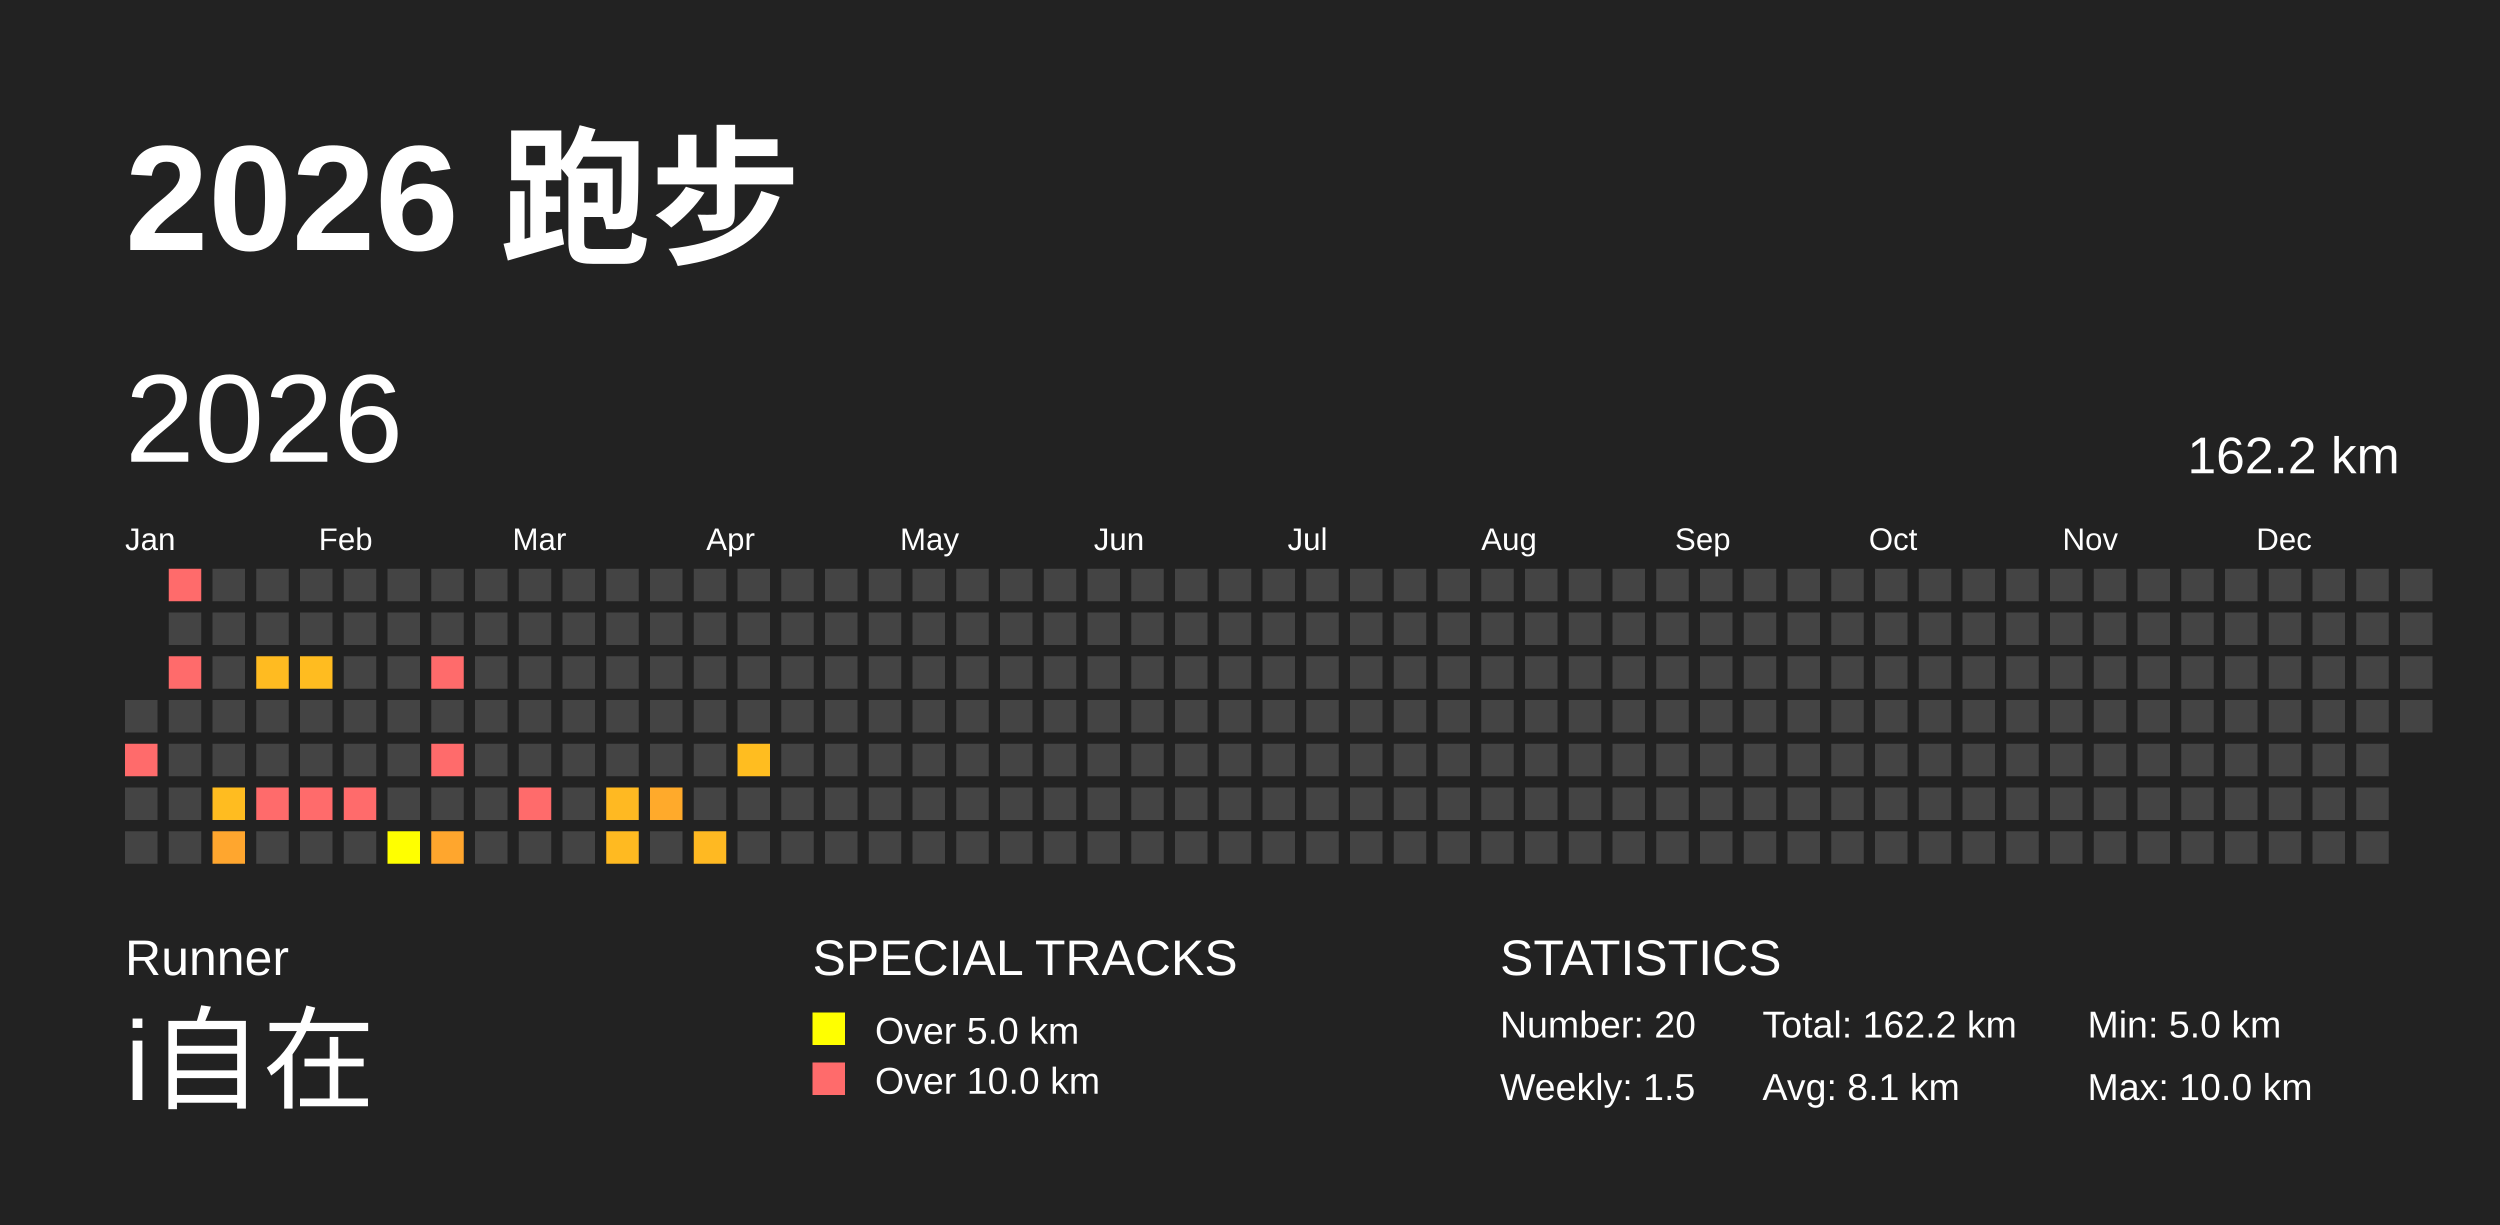
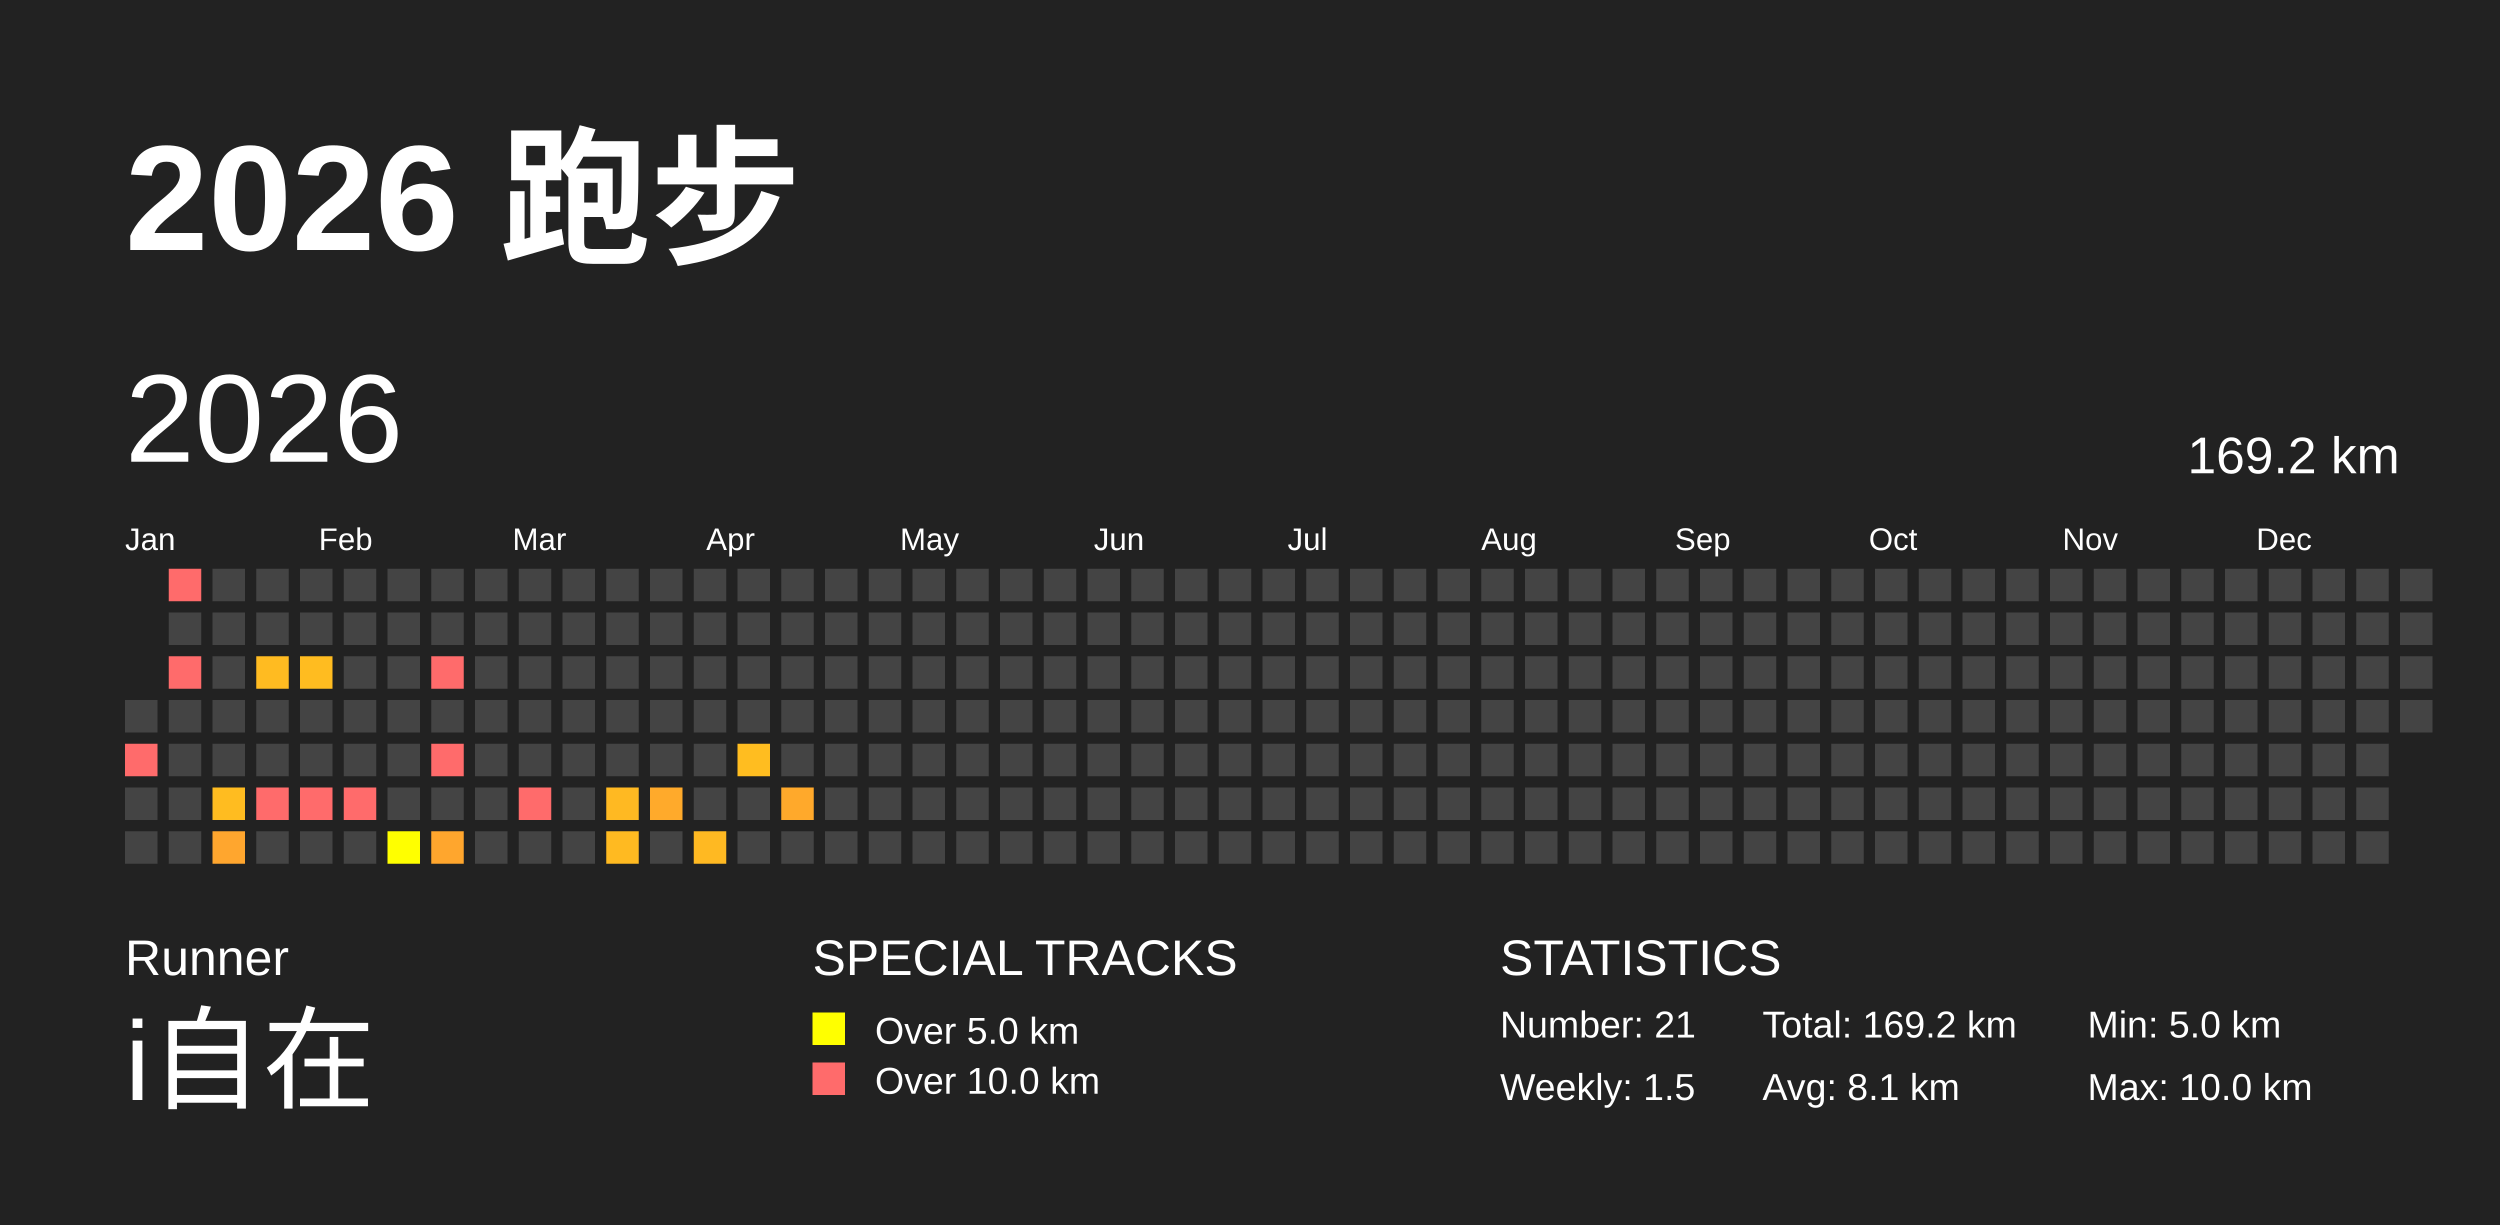
<svg xmlns="http://www.w3.org/2000/svg" baseProfile="full" height="98mm" version="1.1" viewBox="0,0,200,98" width="200mm">
  <defs />
  <rect fill="#222222" height="98" width="200" x="0" y="0" />
  <text fill="#FFFFFF" style="font-size:12px; font-family:Arial; font-weight:bold;" x="10" y="20">2026 跑步</text>
  <text fill="#FFFFFF" style="font-size:4px; font-family:Arial" x="10" y="78">Runner</text>
  <text fill="#FFFFFF" style="font-size:9px; font-family:Arial" x="10" y="88">i自在</text>
  <text fill="#FFFFFF" style="font-size:4px; font-family:Arial" x="65" y="78">SPECIAL TRACKS</text>
  <rect fill="#FFFF00" height="2.6" width="2.6" x="65" y="81" />
  <text fill="#FFFFFF" style="font-size:3px; font-family:Arial" x="70" y="83.5">Over 5.0 km</text>
  <rect fill="#FF6B6B" height="2.6" width="2.6" x="65" y="85" />
  <text fill="#FFFFFF" style="font-size:3px; font-family:Arial" x="70" y="87.5">Over 10.0 km</text>
  <text fill="#FFFFFF" style="font-size:4px; font-family:Arial" x="120" y="78">STATISTICS</text>
-   <text fill="#FFFFFF" style="font-size:3px; font-family:Arial" x="120" y="83">Number: 20</text>
+   <text fill="#FFFFFF" style="font-size:3px; font-family:Arial" x="120" y="83">Number: 21</text>
  <text fill="#FFFFFF" style="font-size:3px; font-family:Arial" x="120" y="88">Weekly: 1.5</text>
-   <text fill="#FFFFFF" style="font-size:3px; font-family:Arial" x="141" y="83">Total: 162.2 km</text>
+   <text fill="#FFFFFF" style="font-size:3px; font-family:Arial" x="141" y="83">Total: 169.2 km</text>
  <text fill="#FFFFFF" style="font-size:3px; font-family:Arial" x="141" y="88">Avg: 8.1 km</text>
  <text fill="#FFFFFF" style="font-size:3px; font-family:Arial" x="167" y="83">Min: 5.0 km</text>
  <text fill="#FFFFFF" style="font-size:3px; font-family:Arial" x="167" y="88">Max: 10.0 km</text>
  <text dominant-baseline="hanging" fill="#FFFFFF" style="font-size:10.0px; font-family:Arial;" x="10" y="30">2026</text>
-   <text dominant-baseline="hanging" fill="#FFFFFF" style="font-size:4.125px; font-family:Arial;" x="175" y="35">162.2 km</text>
+   <text dominant-baseline="hanging" fill="#FFFFFF" style="font-size:4.125px; font-family:Arial;" x="175" y="35">169.2 km</text>
  <text fill="#FFFFFF" style="font-size:2.5px; font-family:Arial" x="10.0" y="44">Jan</text>
  <text fill="#FFFFFF" style="font-size:2.5px; font-family:Arial" x="25.5" y="44">Feb</text>
  <text fill="#FFFFFF" style="font-size:2.5px; font-family:Arial" x="41.0" y="44">Mar</text>
  <text fill="#FFFFFF" style="font-size:2.5px; font-family:Arial" x="56.5" y="44">Apr</text>
  <text fill="#FFFFFF" style="font-size:2.5px; font-family:Arial" x="72.0" y="44">May</text>
  <text fill="#FFFFFF" style="font-size:2.5px; font-family:Arial" x="87.5" y="44">Jun</text>
  <text fill="#FFFFFF" style="font-size:2.5px; font-family:Arial" x="103.0" y="44">Jul</text>
  <text fill="#FFFFFF" style="font-size:2.5px; font-family:Arial" x="118.5" y="44">Aug</text>
  <text fill="#FFFFFF" style="font-size:2.5px; font-family:Arial" x="134.0" y="44">Sep</text>
  <text fill="#FFFFFF" style="font-size:2.5px; font-family:Arial" x="149.5" y="44">Oct</text>
  <text fill="#FFFFFF" style="font-size:2.5px; font-family:Arial" x="165.0" y="44">Nov</text>
  <text fill="#FFFFFF" style="font-size:2.5px; font-family:Arial" x="180.5" y="44">Dec</text>
  <rect fill="#444444" height="2.6" width="2.6" x="10.0" y="56.0" />
  <rect fill="#FF6B6B" height="2.6" width="2.6" x="10.0" y="59.5" />
  <rect fill="#444444" height="2.6" width="2.6" x="10.0" y="63.0" />
  <rect fill="#444444" height="2.6" width="2.6" x="10.0" y="66.5" />
  <rect fill="#FF6B6B" height="2.6" width="2.6" x="13.5" y="45.5" />
  <rect fill="#444444" height="2.6" width="2.6" x="13.5" y="49.0" />
  <rect fill="#FF6B6B" height="2.6" width="2.6" x="13.5" y="52.5" />
  <rect fill="#444444" height="2.6" width="2.6" x="13.5" y="56.0" />
  <rect fill="#444444" height="2.6" width="2.6" x="13.5" y="59.5" />
  <rect fill="#444444" height="2.6" width="2.6" x="13.5" y="63.0" />
  <rect fill="#444444" height="2.6" width="2.6" x="13.5" y="66.5" />
  <rect fill="#444444" height="2.6" width="2.6" x="17.0" y="45.5" />
  <rect fill="#444444" height="2.6" width="2.6" x="17.0" y="49.0" />
  <rect fill="#444444" height="2.6" width="2.6" x="17.0" y="52.5" />
  <rect fill="#444444" height="2.6" width="2.6" x="17.0" y="56.0" />
  <rect fill="#444444" height="2.6" width="2.6" x="17.0" y="59.5" />
  <rect fill="#ffbc20" height="2.6" width="2.6" x="17.0" y="63.0" />
  <rect fill="#ffa62e" height="2.6" width="2.6" x="17.0" y="66.5" />
  <rect fill="#444444" height="2.6" width="2.6" x="20.5" y="45.5" />
  <rect fill="#444444" height="2.6" width="2.6" x="20.5" y="49.0" />
  <rect fill="#ffbb21" height="2.6" width="2.6" x="20.5" y="52.5" />
  <rect fill="#444444" height="2.6" width="2.6" x="20.5" y="56.0" />
  <rect fill="#444444" height="2.6" width="2.6" x="20.5" y="59.5" />
  <rect fill="#FF6B6B" height="2.6" width="2.6" x="20.5" y="63.0" />
  <rect fill="#444444" height="2.6" width="2.6" x="20.5" y="66.5" />
  <rect fill="#444444" height="2.6" width="2.6" x="24.0" y="45.5" />
  <rect fill="#444444" height="2.6" width="2.6" x="24.0" y="49.0" />
  <rect fill="#ffbc20" height="2.6" width="2.6" x="24.0" y="52.5" />
  <rect fill="#444444" height="2.6" width="2.6" x="24.0" y="56.0" />
  <rect fill="#444444" height="2.6" width="2.6" x="24.0" y="59.5" />
  <rect fill="#FF6B6B" height="2.6" width="2.6" x="24.0" y="63.0" />
  <rect fill="#444444" height="2.6" width="2.6" x="24.0" y="66.5" />
  <rect fill="#444444" height="2.6" width="2.6" x="27.5" y="45.5" />
  <rect fill="#444444" height="2.6" width="2.6" x="27.5" y="49.0" />
  <rect fill="#444444" height="2.6" width="2.6" x="27.5" y="52.5" />
  <rect fill="#444444" height="2.6" width="2.6" x="27.5" y="56.0" />
  <rect fill="#444444" height="2.6" width="2.6" x="27.5" y="59.5" />
  <rect fill="#FF6B6B" height="2.6" width="2.6" x="27.5" y="63.0" />
  <rect fill="#444444" height="2.6" width="2.6" x="27.5" y="66.5" />
  <rect fill="#444444" height="2.6" width="2.6" x="31.0" y="45.5" />
  <rect fill="#444444" height="2.6" width="2.6" x="31.0" y="49.0" />
  <rect fill="#444444" height="2.6" width="2.6" x="31.0" y="52.5" />
  <rect fill="#444444" height="2.6" width="2.6" x="31.0" y="56.0" />
  <rect fill="#444444" height="2.6" width="2.6" x="31.0" y="59.5" />
  <rect fill="#444444" height="2.6" width="2.6" x="31.0" y="63.0" />
  <rect fill="#ffff00" height="2.6" width="2.6" x="31.0" y="66.5" />
  <rect fill="#444444" height="2.6" width="2.6" x="34.5" y="45.5" />
  <rect fill="#444444" height="2.6" width="2.6" x="34.5" y="49.0" />
  <rect fill="#FF6B6B" height="2.6" width="2.6" x="34.5" y="52.5" />
  <rect fill="#444444" height="2.6" width="2.6" x="34.5" y="56.0" />
  <rect fill="#FF6B6B" height="2.6" width="2.6" x="34.5" y="59.5" />
  <rect fill="#444444" height="2.6" width="2.6" x="34.5" y="63.0" />
  <rect fill="#ffa62d" height="2.6" width="2.6" x="34.5" y="66.5" />
  <rect fill="#444444" height="2.6" width="2.6" x="38.0" y="45.5" />
  <rect fill="#444444" height="2.6" width="2.6" x="38.0" y="49.0" />
  <rect fill="#444444" height="2.6" width="2.6" x="38.0" y="52.5" />
  <rect fill="#444444" height="2.6" width="2.6" x="38.0" y="56.0" />
  <rect fill="#444444" height="2.6" width="2.6" x="38.0" y="59.5" />
  <rect fill="#444444" height="2.6" width="2.6" x="38.0" y="63.0" />
  <rect fill="#444444" height="2.6" width="2.6" x="38.0" y="66.5" />
  <rect fill="#444444" height="2.6" width="2.6" x="41.5" y="45.5" />
  <rect fill="#444444" height="2.6" width="2.6" x="41.5" y="49.0" />
  <rect fill="#444444" height="2.6" width="2.6" x="41.5" y="52.5" />
  <rect fill="#444444" height="2.6" width="2.6" x="41.5" y="56.0" />
  <rect fill="#444444" height="2.6" width="2.6" x="41.5" y="59.5" />
  <rect fill="#FF6B6B" height="2.6" width="2.6" x="41.5" y="63.0" />
  <rect fill="#444444" height="2.6" width="2.6" x="41.5" y="66.5" />
  <rect fill="#444444" height="2.6" width="2.6" x="45.0" y="45.5" />
  <rect fill="#444444" height="2.6" width="2.6" x="45.0" y="49.0" />
  <rect fill="#444444" height="2.6" width="2.6" x="45.0" y="52.5" />
  <rect fill="#444444" height="2.6" width="2.6" x="45.0" y="56.0" />
  <rect fill="#444444" height="2.6" width="2.6" x="45.0" y="59.5" />
  <rect fill="#444444" height="2.6" width="2.6" x="45.0" y="63.0" />
  <rect fill="#444444" height="2.6" width="2.6" x="45.0" y="66.5" />
  <rect fill="#444444" height="2.6" width="2.6" x="48.5" y="45.5" />
  <rect fill="#444444" height="2.6" width="2.6" x="48.5" y="49.0" />
  <rect fill="#444444" height="2.6" width="2.6" x="48.5" y="52.5" />
  <rect fill="#444444" height="2.6" width="2.6" x="48.5" y="56.0" />
  <rect fill="#444444" height="2.6" width="2.6" x="48.5" y="59.5" />
  <rect fill="#ffb922" height="2.6" width="2.6" x="48.5" y="63.0" />
  <rect fill="#ffba21" height="2.6" width="2.6" x="48.5" y="66.5" />
  <rect fill="#444444" height="2.6" width="2.6" x="52.0" y="45.5" />
  <rect fill="#444444" height="2.6" width="2.6" x="52.0" y="49.0" />
  <rect fill="#444444" height="2.6" width="2.6" x="52.0" y="52.5" />
  <rect fill="#444444" height="2.6" width="2.6" x="52.0" y="56.0" />
  <rect fill="#444444" height="2.6" width="2.6" x="52.0" y="59.5" />
  <rect fill="#ffaa2b" height="2.6" width="2.6" x="52.0" y="63.0" />
  <rect fill="#444444" height="2.6" width="2.6" x="52.0" y="66.5" />
  <rect fill="#444444" height="2.6" width="2.6" x="55.5" y="45.5" />
  <rect fill="#444444" height="2.6" width="2.6" x="55.5" y="49.0" />
  <rect fill="#444444" height="2.6" width="2.6" x="55.5" y="52.5" />
  <rect fill="#444444" height="2.6" width="2.6" x="55.5" y="56.0" />
  <rect fill="#444444" height="2.6" width="2.6" x="55.5" y="59.5" />
  <rect fill="#444444" height="2.6" width="2.6" x="55.5" y="63.0" />
  <rect fill="#ffb922" height="2.6" width="2.6" x="55.5" y="66.5" />
  <rect fill="#444444" height="2.6" width="2.6" x="59.0" y="45.5" />
  <rect fill="#444444" height="2.6" width="2.6" x="59.0" y="49.0" />
  <rect fill="#444444" height="2.6" width="2.6" x="59.0" y="52.5" />
  <rect fill="#444444" height="2.6" width="2.6" x="59.0" y="56.0" />
  <rect fill="#ffbd20" height="2.6" width="2.6" x="59.0" y="59.5" />
  <rect fill="#444444" height="2.6" width="2.6" x="59.0" y="63.0" />
  <rect fill="#444444" height="2.6" width="2.6" x="59.0" y="66.5" />
  <rect fill="#444444" height="2.6" width="2.6" x="62.5" y="45.5" />
  <rect fill="#444444" height="2.6" width="2.6" x="62.5" y="49.0" />
  <rect fill="#444444" height="2.6" width="2.6" x="62.5" y="52.5" />
  <rect fill="#444444" height="2.6" width="2.6" x="62.5" y="56.0" />
  <rect fill="#444444" height="2.6" width="2.6" x="62.5" y="59.5" />
-   <rect fill="#444444" height="2.6" width="2.6" x="62.5" y="63.0" />
+   <rect fill="#ffa92b" height="2.6" width="2.6" x="62.5" y="63.0" />
  <rect fill="#444444" height="2.6" width="2.6" x="62.5" y="66.5" />
  <rect fill="#444444" height="2.6" width="2.6" x="66.0" y="45.5" />
  <rect fill="#444444" height="2.6" width="2.6" x="66.0" y="49.0" />
  <rect fill="#444444" height="2.6" width="2.6" x="66.0" y="52.5" />
  <rect fill="#444444" height="2.6" width="2.6" x="66.0" y="56.0" />
  <rect fill="#444444" height="2.6" width="2.6" x="66.0" y="59.5" />
  <rect fill="#444444" height="2.6" width="2.6" x="66.0" y="63.0" />
  <rect fill="#444444" height="2.6" width="2.6" x="66.0" y="66.5" />
  <rect fill="#444444" height="2.6" width="2.6" x="69.5" y="45.5" />
  <rect fill="#444444" height="2.6" width="2.6" x="69.5" y="49.0" />
  <rect fill="#444444" height="2.6" width="2.6" x="69.5" y="52.5" />
  <rect fill="#444444" height="2.6" width="2.6" x="69.5" y="56.0" />
  <rect fill="#444444" height="2.6" width="2.6" x="69.5" y="59.5" />
  <rect fill="#444444" height="2.6" width="2.6" x="69.5" y="63.0" />
  <rect fill="#444444" height="2.6" width="2.6" x="69.5" y="66.5" />
  <rect fill="#444444" height="2.6" width="2.6" x="73.0" y="45.5" />
  <rect fill="#444444" height="2.6" width="2.6" x="73.0" y="49.0" />
  <rect fill="#444444" height="2.6" width="2.6" x="73.0" y="52.5" />
  <rect fill="#444444" height="2.6" width="2.6" x="73.0" y="56.0" />
  <rect fill="#444444" height="2.6" width="2.6" x="73.0" y="59.5" />
  <rect fill="#444444" height="2.6" width="2.6" x="73.0" y="63.0" />
  <rect fill="#444444" height="2.6" width="2.6" x="73.0" y="66.5" />
  <rect fill="#444444" height="2.6" width="2.6" x="76.5" y="45.5" />
  <rect fill="#444444" height="2.6" width="2.6" x="76.5" y="49.0" />
  <rect fill="#444444" height="2.6" width="2.6" x="76.5" y="52.5" />
  <rect fill="#444444" height="2.6" width="2.6" x="76.5" y="56.0" />
  <rect fill="#444444" height="2.6" width="2.6" x="76.5" y="59.5" />
  <rect fill="#444444" height="2.6" width="2.6" x="76.5" y="63.0" />
  <rect fill="#444444" height="2.6" width="2.6" x="76.5" y="66.5" />
  <rect fill="#444444" height="2.6" width="2.6" x="80.0" y="45.5" />
  <rect fill="#444444" height="2.6" width="2.6" x="80.0" y="49.0" />
  <rect fill="#444444" height="2.6" width="2.6" x="80.0" y="52.5" />
  <rect fill="#444444" height="2.6" width="2.6" x="80.0" y="56.0" />
  <rect fill="#444444" height="2.6" width="2.6" x="80.0" y="59.5" />
  <rect fill="#444444" height="2.6" width="2.6" x="80.0" y="63.0" />
  <rect fill="#444444" height="2.6" width="2.6" x="80.0" y="66.5" />
  <rect fill="#444444" height="2.6" width="2.6" x="83.5" y="45.5" />
  <rect fill="#444444" height="2.6" width="2.6" x="83.5" y="49.0" />
  <rect fill="#444444" height="2.6" width="2.6" x="83.5" y="52.5" />
  <rect fill="#444444" height="2.6" width="2.6" x="83.5" y="56.0" />
  <rect fill="#444444" height="2.6" width="2.6" x="83.5" y="59.5" />
  <rect fill="#444444" height="2.6" width="2.6" x="83.5" y="63.0" />
  <rect fill="#444444" height="2.6" width="2.6" x="83.5" y="66.5" />
  <rect fill="#444444" height="2.6" width="2.6" x="87.0" y="45.5" />
  <rect fill="#444444" height="2.6" width="2.6" x="87.0" y="49.0" />
  <rect fill="#444444" height="2.6" width="2.6" x="87.0" y="52.5" />
  <rect fill="#444444" height="2.6" width="2.6" x="87.0" y="56.0" />
  <rect fill="#444444" height="2.6" width="2.6" x="87.0" y="59.5" />
  <rect fill="#444444" height="2.6" width="2.6" x="87.0" y="63.0" />
  <rect fill="#444444" height="2.6" width="2.6" x="87.0" y="66.5" />
  <rect fill="#444444" height="2.6" width="2.6" x="90.5" y="45.5" />
  <rect fill="#444444" height="2.6" width="2.6" x="90.5" y="49.0" />
  <rect fill="#444444" height="2.6" width="2.6" x="90.5" y="52.5" />
  <rect fill="#444444" height="2.6" width="2.6" x="90.5" y="56.0" />
  <rect fill="#444444" height="2.6" width="2.6" x="90.5" y="59.5" />
  <rect fill="#444444" height="2.6" width="2.6" x="90.5" y="63.0" />
  <rect fill="#444444" height="2.6" width="2.6" x="90.5" y="66.5" />
  <rect fill="#444444" height="2.6" width="2.6" x="94.0" y="45.5" />
  <rect fill="#444444" height="2.6" width="2.6" x="94.0" y="49.0" />
  <rect fill="#444444" height="2.6" width="2.6" x="94.0" y="52.5" />
  <rect fill="#444444" height="2.6" width="2.6" x="94.0" y="56.0" />
  <rect fill="#444444" height="2.6" width="2.6" x="94.0" y="59.5" />
  <rect fill="#444444" height="2.6" width="2.6" x="94.0" y="63.0" />
  <rect fill="#444444" height="2.6" width="2.6" x="94.0" y="66.5" />
  <rect fill="#444444" height="2.6" width="2.6" x="97.5" y="45.5" />
  <rect fill="#444444" height="2.6" width="2.6" x="97.5" y="49.0" />
  <rect fill="#444444" height="2.6" width="2.6" x="97.5" y="52.5" />
  <rect fill="#444444" height="2.6" width="2.6" x="97.5" y="56.0" />
  <rect fill="#444444" height="2.6" width="2.6" x="97.5" y="59.5" />
  <rect fill="#444444" height="2.6" width="2.6" x="97.5" y="63.0" />
  <rect fill="#444444" height="2.6" width="2.6" x="97.5" y="66.5" />
  <rect fill="#444444" height="2.6" width="2.6" x="101.0" y="45.5" />
  <rect fill="#444444" height="2.6" width="2.6" x="101.0" y="49.0" />
  <rect fill="#444444" height="2.6" width="2.6" x="101.0" y="52.5" />
  <rect fill="#444444" height="2.6" width="2.6" x="101.0" y="56.0" />
  <rect fill="#444444" height="2.6" width="2.6" x="101.0" y="59.5" />
  <rect fill="#444444" height="2.6" width="2.6" x="101.0" y="63.0" />
  <rect fill="#444444" height="2.6" width="2.6" x="101.0" y="66.5" />
  <rect fill="#444444" height="2.6" width="2.6" x="104.5" y="45.5" />
  <rect fill="#444444" height="2.6" width="2.6" x="104.5" y="49.0" />
  <rect fill="#444444" height="2.6" width="2.6" x="104.5" y="52.5" />
  <rect fill="#444444" height="2.6" width="2.6" x="104.5" y="56.0" />
  <rect fill="#444444" height="2.6" width="2.6" x="104.5" y="59.5" />
  <rect fill="#444444" height="2.6" width="2.6" x="104.5" y="63.0" />
  <rect fill="#444444" height="2.6" width="2.6" x="104.5" y="66.5" />
  <rect fill="#444444" height="2.6" width="2.6" x="108.0" y="45.5" />
  <rect fill="#444444" height="2.6" width="2.6" x="108.0" y="49.0" />
  <rect fill="#444444" height="2.6" width="2.6" x="108.0" y="52.5" />
  <rect fill="#444444" height="2.6" width="2.6" x="108.0" y="56.0" />
  <rect fill="#444444" height="2.6" width="2.6" x="108.0" y="59.5" />
  <rect fill="#444444" height="2.6" width="2.6" x="108.0" y="63.0" />
  <rect fill="#444444" height="2.6" width="2.6" x="108.0" y="66.5" />
  <rect fill="#444444" height="2.6" width="2.6" x="111.5" y="45.5" />
  <rect fill="#444444" height="2.6" width="2.6" x="111.5" y="49.0" />
  <rect fill="#444444" height="2.6" width="2.6" x="111.5" y="52.5" />
  <rect fill="#444444" height="2.6" width="2.6" x="111.5" y="56.0" />
  <rect fill="#444444" height="2.6" width="2.6" x="111.5" y="59.5" />
  <rect fill="#444444" height="2.6" width="2.6" x="111.5" y="63.0" />
  <rect fill="#444444" height="2.6" width="2.6" x="111.5" y="66.5" />
  <rect fill="#444444" height="2.6" width="2.6" x="115.0" y="45.5" />
  <rect fill="#444444" height="2.6" width="2.6" x="115.0" y="49.0" />
  <rect fill="#444444" height="2.6" width="2.6" x="115.0" y="52.5" />
  <rect fill="#444444" height="2.6" width="2.6" x="115.0" y="56.0" />
  <rect fill="#444444" height="2.6" width="2.6" x="115.0" y="59.5" />
  <rect fill="#444444" height="2.6" width="2.6" x="115.0" y="63.0" />
  <rect fill="#444444" height="2.6" width="2.6" x="115.0" y="66.5" />
  <rect fill="#444444" height="2.6" width="2.6" x="118.5" y="45.5" />
  <rect fill="#444444" height="2.6" width="2.6" x="118.5" y="49.0" />
  <rect fill="#444444" height="2.6" width="2.6" x="118.5" y="52.5" />
  <rect fill="#444444" height="2.6" width="2.6" x="118.5" y="56.0" />
  <rect fill="#444444" height="2.6" width="2.6" x="118.5" y="59.5" />
  <rect fill="#444444" height="2.6" width="2.6" x="118.5" y="63.0" />
  <rect fill="#444444" height="2.6" width="2.6" x="118.5" y="66.5" />
  <rect fill="#444444" height="2.6" width="2.6" x="122.0" y="45.5" />
  <rect fill="#444444" height="2.6" width="2.6" x="122.0" y="49.0" />
  <rect fill="#444444" height="2.6" width="2.6" x="122.0" y="52.5" />
  <rect fill="#444444" height="2.6" width="2.6" x="122.0" y="56.0" />
  <rect fill="#444444" height="2.6" width="2.6" x="122.0" y="59.5" />
  <rect fill="#444444" height="2.6" width="2.6" x="122.0" y="63.0" />
  <rect fill="#444444" height="2.6" width="2.6" x="122.0" y="66.5" />
  <rect fill="#444444" height="2.6" width="2.6" x="125.5" y="45.5" />
  <rect fill="#444444" height="2.6" width="2.6" x="125.5" y="49.0" />
  <rect fill="#444444" height="2.6" width="2.6" x="125.5" y="52.5" />
  <rect fill="#444444" height="2.6" width="2.6" x="125.5" y="56.0" />
  <rect fill="#444444" height="2.6" width="2.6" x="125.5" y="59.5" />
  <rect fill="#444444" height="2.6" width="2.6" x="125.5" y="63.0" />
  <rect fill="#444444" height="2.6" width="2.6" x="125.5" y="66.5" />
  <rect fill="#444444" height="2.6" width="2.6" x="129.0" y="45.5" />
  <rect fill="#444444" height="2.6" width="2.6" x="129.0" y="49.0" />
  <rect fill="#444444" height="2.6" width="2.6" x="129.0" y="52.5" />
  <rect fill="#444444" height="2.6" width="2.6" x="129.0" y="56.0" />
  <rect fill="#444444" height="2.6" width="2.6" x="129.0" y="59.5" />
  <rect fill="#444444" height="2.6" width="2.6" x="129.0" y="63.0" />
  <rect fill="#444444" height="2.6" width="2.6" x="129.0" y="66.5" />
  <rect fill="#444444" height="2.6" width="2.6" x="132.5" y="45.5" />
  <rect fill="#444444" height="2.6" width="2.6" x="132.5" y="49.0" />
  <rect fill="#444444" height="2.6" width="2.6" x="132.5" y="52.5" />
  <rect fill="#444444" height="2.6" width="2.6" x="132.5" y="56.0" />
  <rect fill="#444444" height="2.6" width="2.6" x="132.5" y="59.5" />
  <rect fill="#444444" height="2.6" width="2.6" x="132.5" y="63.0" />
  <rect fill="#444444" height="2.6" width="2.6" x="132.5" y="66.5" />
  <rect fill="#444444" height="2.6" width="2.6" x="136.0" y="45.5" />
  <rect fill="#444444" height="2.6" width="2.6" x="136.0" y="49.0" />
  <rect fill="#444444" height="2.6" width="2.6" x="136.0" y="52.5" />
  <rect fill="#444444" height="2.6" width="2.6" x="136.0" y="56.0" />
  <rect fill="#444444" height="2.6" width="2.6" x="136.0" y="59.5" />
  <rect fill="#444444" height="2.6" width="2.6" x="136.0" y="63.0" />
  <rect fill="#444444" height="2.6" width="2.6" x="136.0" y="66.5" />
  <rect fill="#444444" height="2.6" width="2.6" x="139.5" y="45.5" />
  <rect fill="#444444" height="2.6" width="2.6" x="139.5" y="49.0" />
  <rect fill="#444444" height="2.6" width="2.6" x="139.5" y="52.5" />
  <rect fill="#444444" height="2.6" width="2.6" x="139.5" y="56.0" />
  <rect fill="#444444" height="2.6" width="2.6" x="139.5" y="59.5" />
  <rect fill="#444444" height="2.6" width="2.6" x="139.5" y="63.0" />
  <rect fill="#444444" height="2.6" width="2.6" x="139.5" y="66.5" />
  <rect fill="#444444" height="2.6" width="2.6" x="143.0" y="45.5" />
  <rect fill="#444444" height="2.6" width="2.6" x="143.0" y="49.0" />
  <rect fill="#444444" height="2.6" width="2.6" x="143.0" y="52.5" />
  <rect fill="#444444" height="2.6" width="2.6" x="143.0" y="56.0" />
  <rect fill="#444444" height="2.6" width="2.6" x="143.0" y="59.5" />
  <rect fill="#444444" height="2.6" width="2.6" x="143.0" y="63.0" />
  <rect fill="#444444" height="2.6" width="2.6" x="143.0" y="66.5" />
  <rect fill="#444444" height="2.6" width="2.6" x="146.5" y="45.5" />
  <rect fill="#444444" height="2.6" width="2.6" x="146.5" y="49.0" />
  <rect fill="#444444" height="2.6" width="2.6" x="146.5" y="52.5" />
  <rect fill="#444444" height="2.6" width="2.6" x="146.5" y="56.0" />
  <rect fill="#444444" height="2.6" width="2.6" x="146.5" y="59.5" />
  <rect fill="#444444" height="2.6" width="2.6" x="146.5" y="63.0" />
  <rect fill="#444444" height="2.6" width="2.6" x="146.5" y="66.5" />
  <rect fill="#444444" height="2.6" width="2.6" x="150.0" y="45.5" />
  <rect fill="#444444" height="2.6" width="2.6" x="150.0" y="49.0" />
  <rect fill="#444444" height="2.6" width="2.6" x="150.0" y="52.5" />
  <rect fill="#444444" height="2.6" width="2.6" x="150.0" y="56.0" />
  <rect fill="#444444" height="2.6" width="2.6" x="150.0" y="59.5" />
  <rect fill="#444444" height="2.6" width="2.6" x="150.0" y="63.0" />
  <rect fill="#444444" height="2.6" width="2.6" x="150.0" y="66.5" />
  <rect fill="#444444" height="2.6" width="2.6" x="153.5" y="45.5" />
  <rect fill="#444444" height="2.6" width="2.6" x="153.5" y="49.0" />
  <rect fill="#444444" height="2.6" width="2.6" x="153.5" y="52.5" />
  <rect fill="#444444" height="2.6" width="2.6" x="153.5" y="56.0" />
  <rect fill="#444444" height="2.6" width="2.6" x="153.5" y="59.5" />
  <rect fill="#444444" height="2.6" width="2.6" x="153.5" y="63.0" />
  <rect fill="#444444" height="2.6" width="2.6" x="153.5" y="66.5" />
  <rect fill="#444444" height="2.6" width="2.6" x="157.0" y="45.5" />
  <rect fill="#444444" height="2.6" width="2.6" x="157.0" y="49.0" />
  <rect fill="#444444" height="2.6" width="2.6" x="157.0" y="52.5" />
  <rect fill="#444444" height="2.6" width="2.6" x="157.0" y="56.0" />
  <rect fill="#444444" height="2.6" width="2.6" x="157.0" y="59.5" />
  <rect fill="#444444" height="2.6" width="2.6" x="157.0" y="63.0" />
  <rect fill="#444444" height="2.6" width="2.6" x="157.0" y="66.5" />
  <rect fill="#444444" height="2.6" width="2.6" x="160.5" y="45.5" />
  <rect fill="#444444" height="2.6" width="2.6" x="160.5" y="49.0" />
  <rect fill="#444444" height="2.6" width="2.6" x="160.5" y="52.5" />
  <rect fill="#444444" height="2.6" width="2.6" x="160.5" y="56.0" />
  <rect fill="#444444" height="2.6" width="2.6" x="160.5" y="59.5" />
  <rect fill="#444444" height="2.6" width="2.6" x="160.5" y="63.0" />
  <rect fill="#444444" height="2.6" width="2.6" x="160.5" y="66.5" />
  <rect fill="#444444" height="2.6" width="2.6" x="164.0" y="45.5" />
  <rect fill="#444444" height="2.6" width="2.6" x="164.0" y="49.0" />
  <rect fill="#444444" height="2.6" width="2.6" x="164.0" y="52.5" />
  <rect fill="#444444" height="2.6" width="2.6" x="164.0" y="56.0" />
  <rect fill="#444444" height="2.6" width="2.6" x="164.0" y="59.5" />
  <rect fill="#444444" height="2.6" width="2.6" x="164.0" y="63.0" />
  <rect fill="#444444" height="2.6" width="2.6" x="164.0" y="66.5" />
  <rect fill="#444444" height="2.6" width="2.6" x="167.5" y="45.5" />
  <rect fill="#444444" height="2.6" width="2.6" x="167.5" y="49.0" />
  <rect fill="#444444" height="2.6" width="2.6" x="167.5" y="52.5" />
  <rect fill="#444444" height="2.6" width="2.6" x="167.5" y="56.0" />
  <rect fill="#444444" height="2.6" width="2.6" x="167.5" y="59.5" />
  <rect fill="#444444" height="2.6" width="2.6" x="167.5" y="63.0" />
  <rect fill="#444444" height="2.6" width="2.6" x="167.5" y="66.5" />
  <rect fill="#444444" height="2.6" width="2.6" x="171.0" y="45.5" />
  <rect fill="#444444" height="2.6" width="2.6" x="171.0" y="49.0" />
  <rect fill="#444444" height="2.6" width="2.6" x="171.0" y="52.5" />
  <rect fill="#444444" height="2.6" width="2.6" x="171.0" y="56.0" />
  <rect fill="#444444" height="2.6" width="2.6" x="171.0" y="59.5" />
  <rect fill="#444444" height="2.6" width="2.6" x="171.0" y="63.0" />
  <rect fill="#444444" height="2.6" width="2.6" x="171.0" y="66.5" />
  <rect fill="#444444" height="2.6" width="2.6" x="174.5" y="45.5" />
  <rect fill="#444444" height="2.6" width="2.6" x="174.5" y="49.0" />
  <rect fill="#444444" height="2.6" width="2.6" x="174.5" y="52.5" />
  <rect fill="#444444" height="2.6" width="2.6" x="174.5" y="56.0" />
  <rect fill="#444444" height="2.6" width="2.6" x="174.5" y="59.5" />
  <rect fill="#444444" height="2.6" width="2.6" x="174.5" y="63.0" />
  <rect fill="#444444" height="2.6" width="2.6" x="174.5" y="66.5" />
  <rect fill="#444444" height="2.6" width="2.6" x="178.0" y="45.5" />
  <rect fill="#444444" height="2.6" width="2.6" x="178.0" y="49.0" />
  <rect fill="#444444" height="2.6" width="2.6" x="178.0" y="52.5" />
  <rect fill="#444444" height="2.6" width="2.6" x="178.0" y="56.0" />
  <rect fill="#444444" height="2.6" width="2.6" x="178.0" y="59.5" />
  <rect fill="#444444" height="2.6" width="2.6" x="178.0" y="63.0" />
  <rect fill="#444444" height="2.6" width="2.6" x="178.0" y="66.5" />
  <rect fill="#444444" height="2.6" width="2.6" x="181.5" y="45.5" />
  <rect fill="#444444" height="2.6" width="2.6" x="181.5" y="49.0" />
  <rect fill="#444444" height="2.6" width="2.6" x="181.5" y="52.5" />
  <rect fill="#444444" height="2.6" width="2.6" x="181.5" y="56.0" />
  <rect fill="#444444" height="2.6" width="2.6" x="181.5" y="59.5" />
  <rect fill="#444444" height="2.6" width="2.6" x="181.5" y="63.0" />
  <rect fill="#444444" height="2.6" width="2.6" x="181.5" y="66.5" />
  <rect fill="#444444" height="2.6" width="2.6" x="185.0" y="45.5" />
  <rect fill="#444444" height="2.6" width="2.6" x="185.0" y="49.0" />
  <rect fill="#444444" height="2.6" width="2.6" x="185.0" y="52.5" />
  <rect fill="#444444" height="2.6" width="2.6" x="185.0" y="56.0" />
  <rect fill="#444444" height="2.6" width="2.6" x="185.0" y="59.5" />
  <rect fill="#444444" height="2.6" width="2.6" x="185.0" y="63.0" />
  <rect fill="#444444" height="2.6" width="2.6" x="185.0" y="66.5" />
  <rect fill="#444444" height="2.6" width="2.6" x="188.5" y="45.5" />
  <rect fill="#444444" height="2.6" width="2.6" x="188.5" y="49.0" />
  <rect fill="#444444" height="2.6" width="2.6" x="188.5" y="52.5" />
  <rect fill="#444444" height="2.6" width="2.6" x="188.5" y="56.0" />
  <rect fill="#444444" height="2.6" width="2.6" x="188.5" y="59.5" />
  <rect fill="#444444" height="2.6" width="2.6" x="188.5" y="63.0" />
  <rect fill="#444444" height="2.6" width="2.6" x="188.5" y="66.5" />
  <rect fill="#444444" height="2.6" width="2.6" x="192.0" y="45.5" />
  <rect fill="#444444" height="2.6" width="2.6" x="192.0" y="49.0" />
  <rect fill="#444444" height="2.6" width="2.6" x="192.0" y="52.5" />
  <rect fill="#444444" height="2.6" width="2.6" x="192.0" y="56.0" />
</svg>
